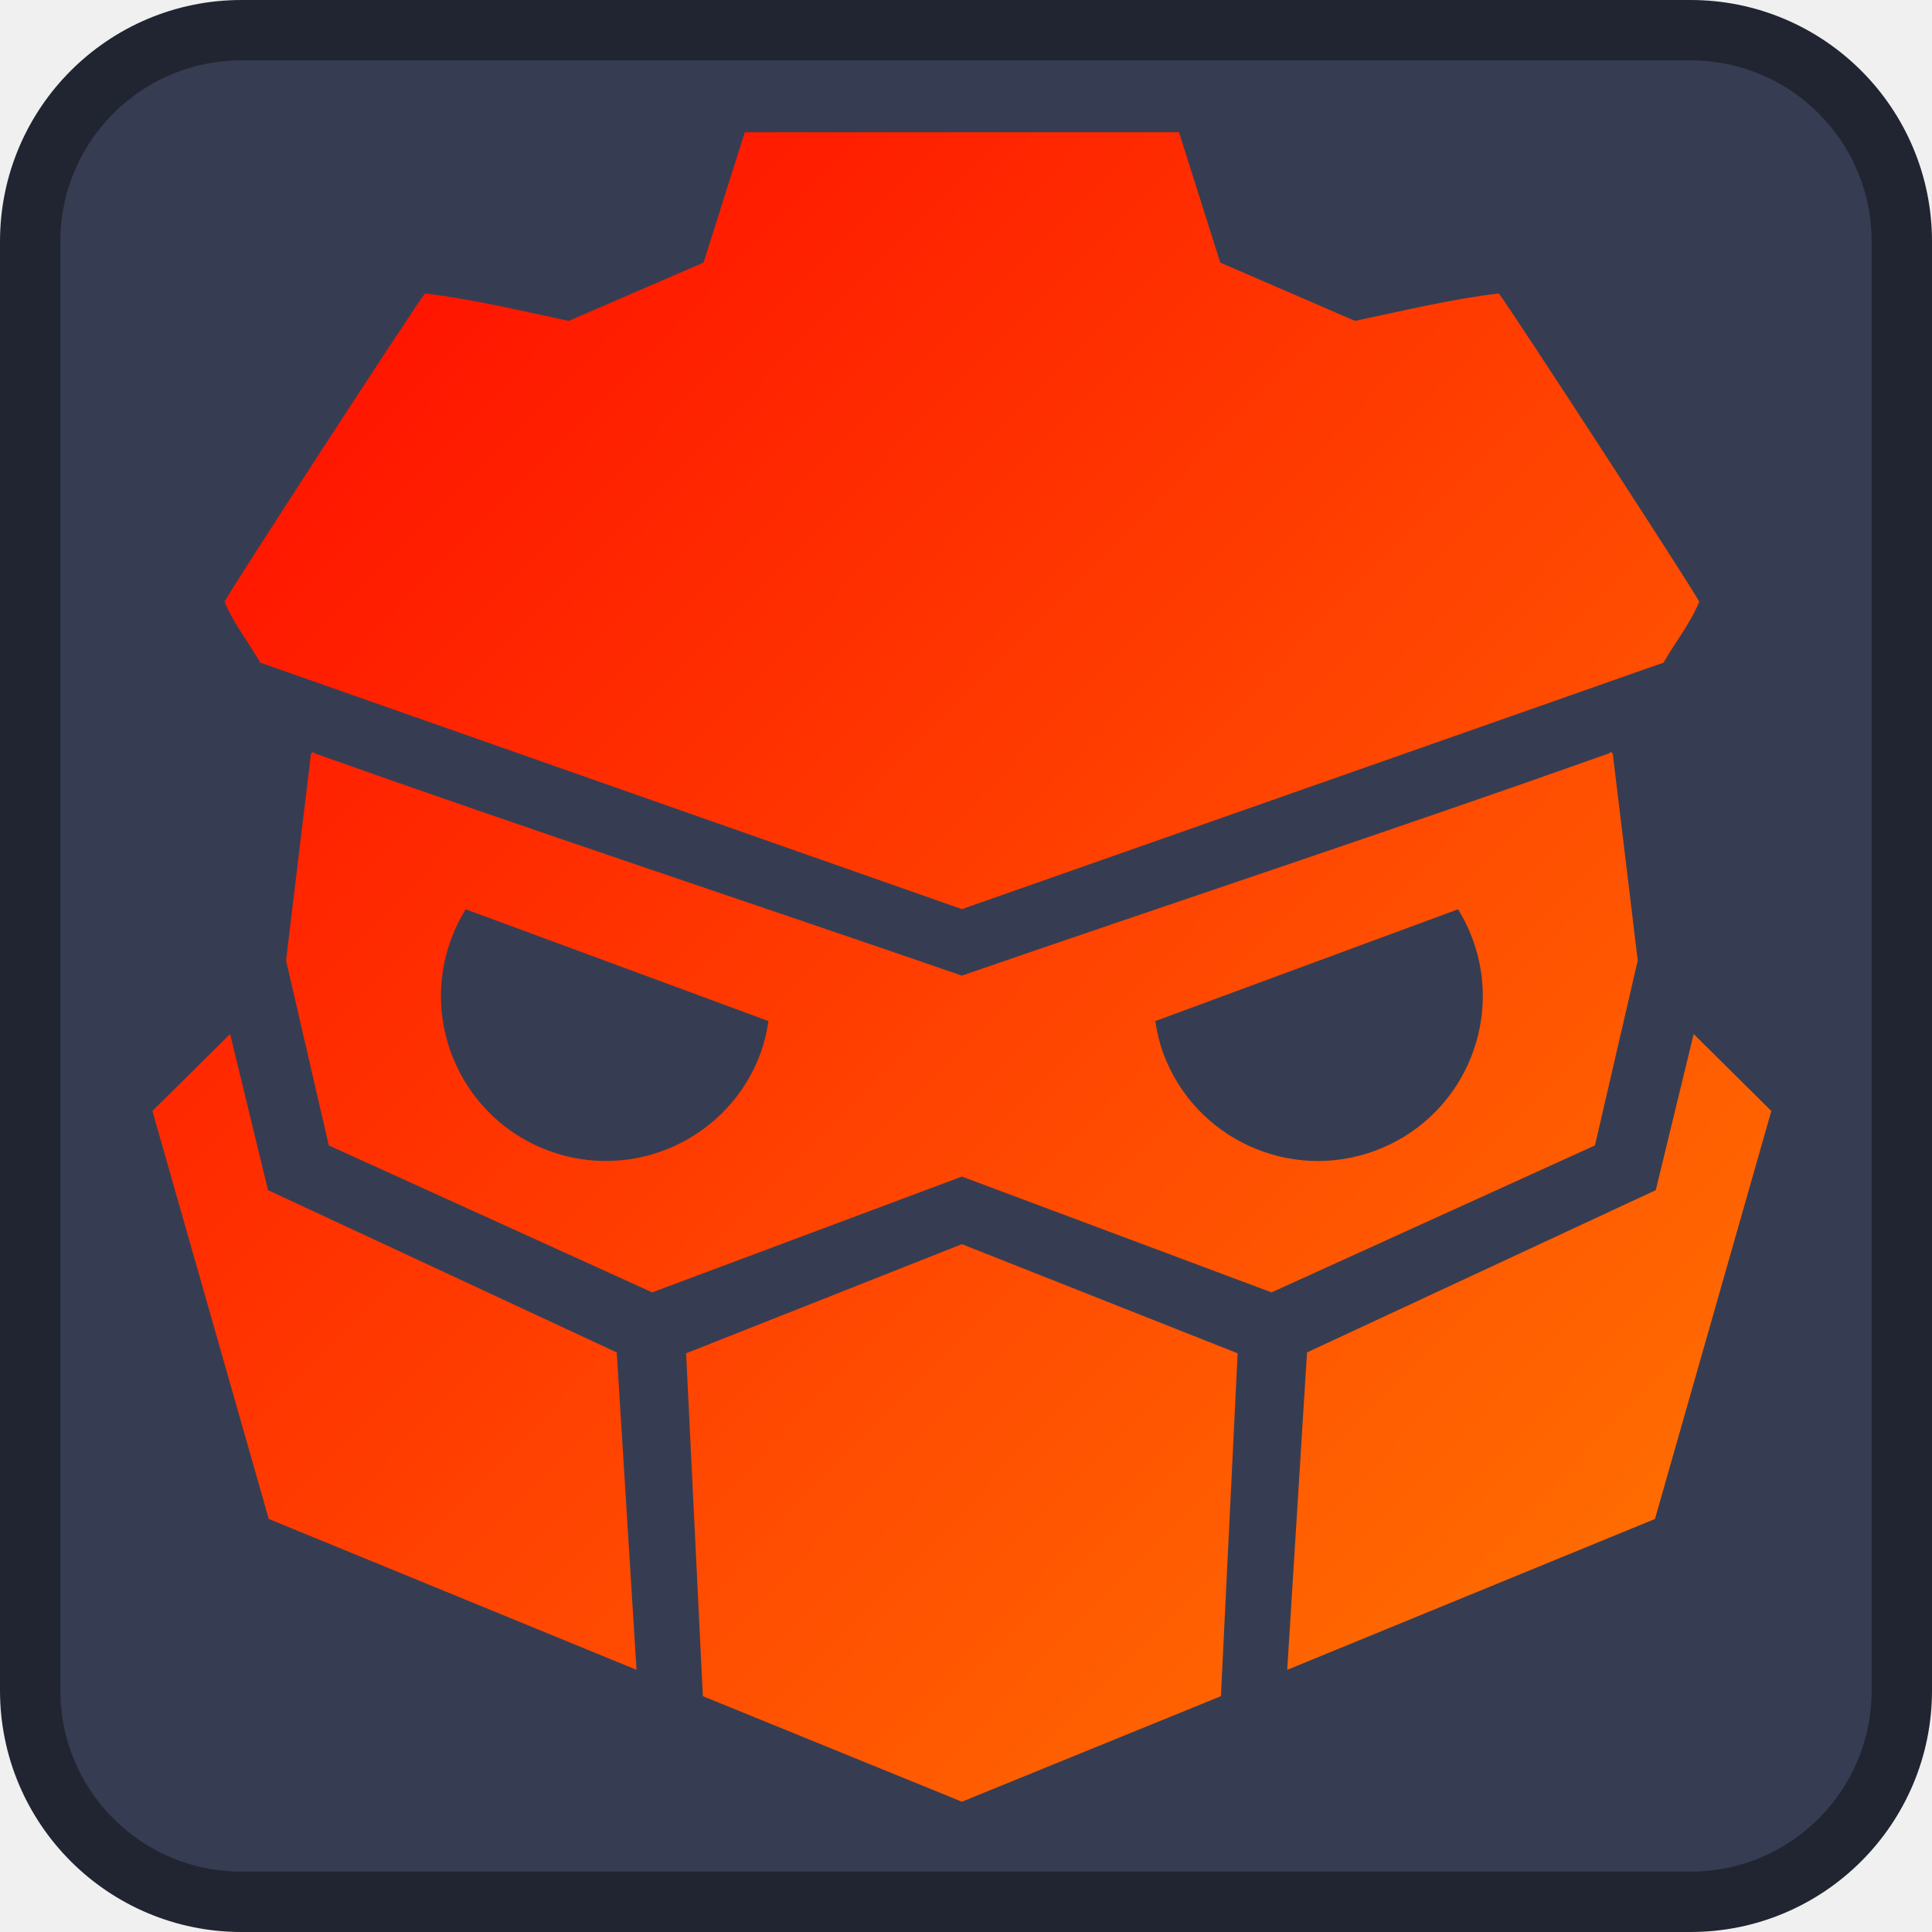
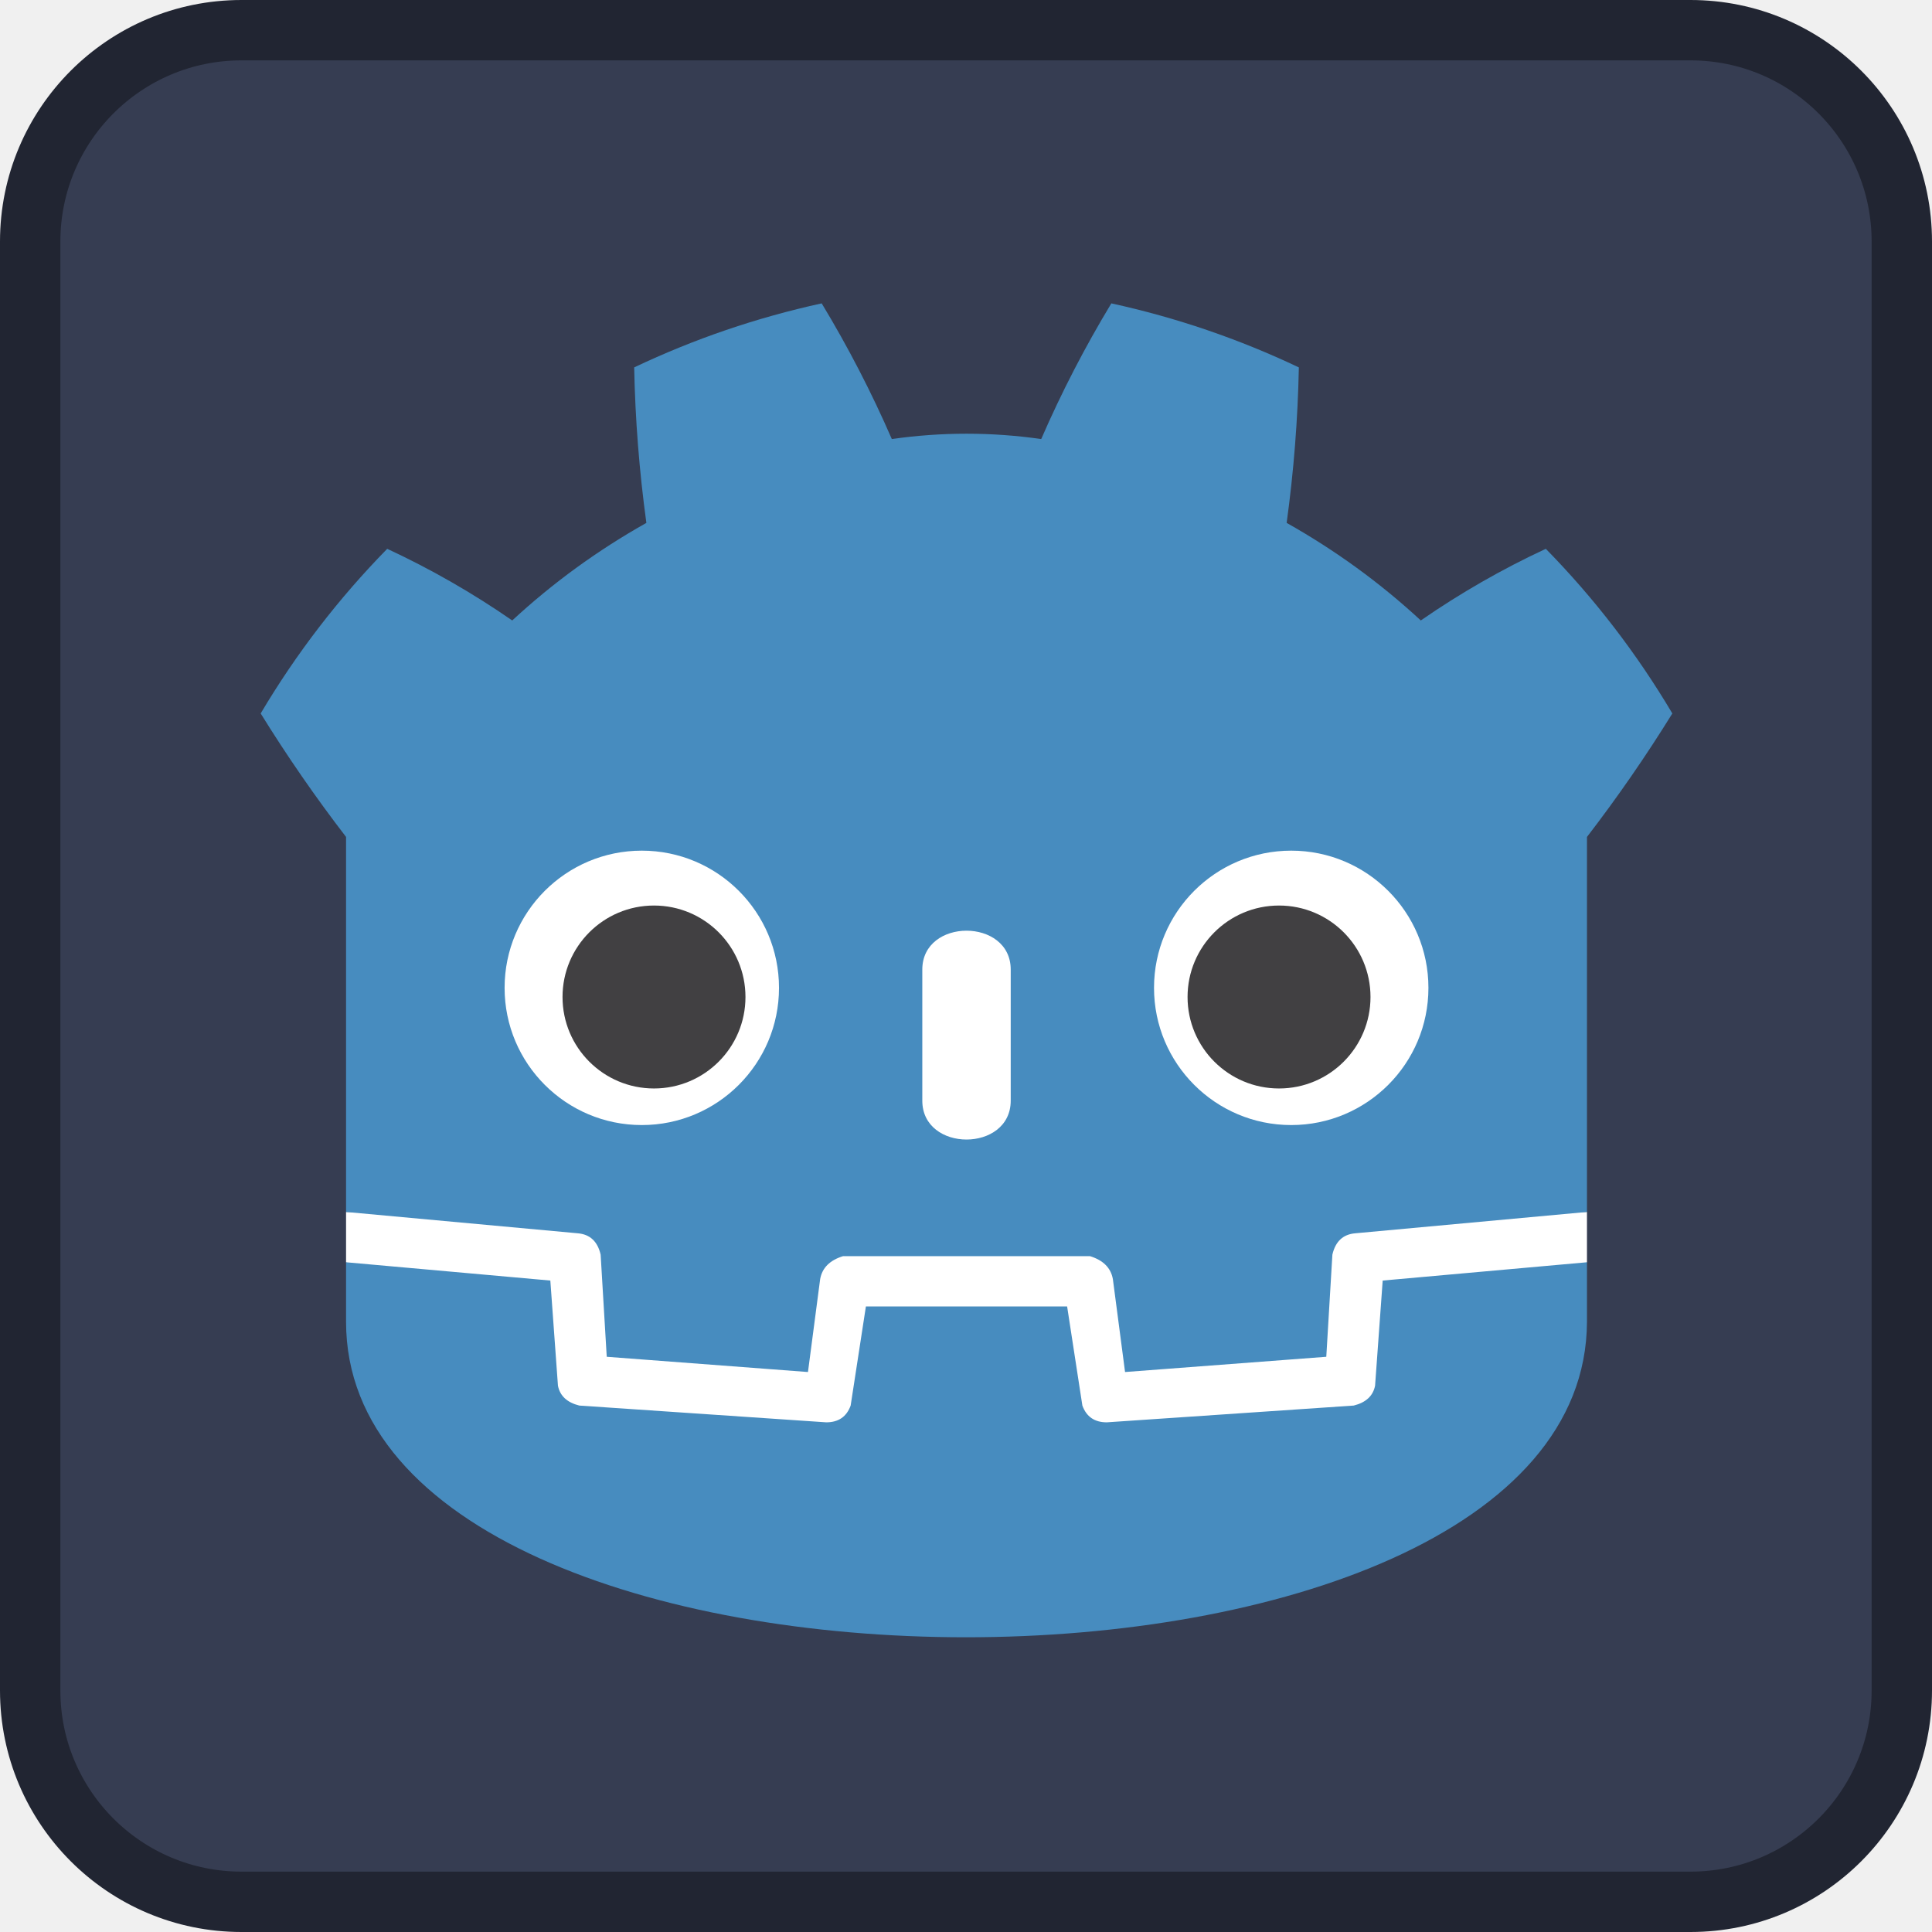
- <svg xmlns="http://www.w3.org/2000/svg" xmlns:xlink="http://www.w3.org/1999/xlink" width="128" height="128">
-   <defs>
-     <linearGradient xlink:href="#a" id="b" x1="455.851" x2="528.307" y1="527.88" y2="598.77" gradientTransform="translate(-524.666 -618.75)scale(1.20576)" gradientUnits="userSpaceOnUse" />
-     <linearGradient id="a">
-       <stop offset="0" stop-color="#ff1300" />
-       <stop offset="1" stop-color="#ff6e01" />
-     </linearGradient>
-   </defs>
+ <svg xmlns="http://www.w3.org/2000/svg" width="128" height="128">
  <rect width="124" height="124" x="2" y="2" fill="#363d52" stroke="#212532" stroke-width="4" rx="14" />
-   <path fill="url(#b)" d="m 49.343,8.763 -2.732,8.634 c -2.976,1.287 -5.952,2.574 -8.928,3.863 -3.158,-0.665 -6.323,-1.435 -9.523,-1.821 -0.505,0.569 -13.285,20.227 -13.282,20.431 0.589,1.442 1.6,2.683 2.365,4.032 l 46.485,16.331 46.485,-16.331 c 0.765,-1.349 1.776,-2.59 2.365,-4.032 0.004,-0.203 -12.777,-19.862 -13.282,-20.431 -3.2,0.386 -6.365,1.156 -9.523,1.821 C 86.797,19.971 83.82,18.684 80.844,17.397 L 78.112,8.763 Z M 20.783,49.84 c -0.058,-0.019 -0.173,0.068 -0.178,0.097 C 20.046,54.503 18.952,63.639 18.952,63.639 l 2.832,12.247 21.428,9.737 20.516,-7.673 20.515,7.673 21.428,-9.737 2.832,-12.247 c 0,0 -1.094,-9.135 -1.654,-13.702 -0.006,-0.039 -0.209,-0.18 -0.209,-0.037 -14.028,4.987 -28.66,9.817 -42.913,14.737 -14.252,-4.919 -28.885,-9.749 -42.913,-14.737 0,-0.036 -0.013,-0.053 -0.032,-0.06 z m 10.07,10.401 20.059,7.407 a 10.925,10.925 0 0 1 -0.523,2.128 10.925,10.925 0 0 1 -14.033,6.464 10.925,10.925 0 0 1 -6.464,-14.033 10.925,10.925 0 0 1 0.961,-1.967 z m 65.748,0 a 10.925,10.925 0 0 1 0.961,1.967 10.925,10.925 0 0 1 -6.464,14.033 10.925,10.925 0 0 1 -14.033,-6.464 10.925,10.925 0 0 1 -0.523,-2.128 z m -81.357,8.265 -5.146,5.099 7.709,27.031 24.364,9.994 L 40.861,89.602 17.756,78.85 Z m 96.966,0 -2.511,10.344 -23.106,10.752 -1.311,21.028 24.364,-9.994 7.709,-27.031 z m -48.483,13.923 -18.27,7.231 1.109,22.716 17.161,6.992 17.161,-6.992 1.109,-22.716 z" style="font-variation-settings:normal;-inkscape-stroke:none" />
+   <g fill="#fff" transform="translate(12.322 12.322)scale(.101)">
+     <path d="M105 673v33q407 354 814 0v-33z" />
+     <path fill="#478cbf" d="m105 673 152 14q12 1 15 14l4 67 132 10 8-61q2-11 15-15h162q13 4 15 15l8 61 132-10 4-67q3-13 15-14l152-14V427q30-39 56-81-35-59-83-108-43 20-82 47-40-37-88-64 7-51 8-102-59-28-123-42-26 43-46 89-49-7-98 0-20-46-46-89-64 14-123 42 1 51 8 102-48 27-88 64-39-27-82-47-48 49-83 108 26 42 56 81zm0 33v39c0 276 813 276 814 0v-39l-134 12-5 69q-2 10-14 13l-162 11q-12 0-16-11l-10-65H446l-10 65q-4 11-16 11l-162-11q-12-3-14-13l-5-69z" />
+     <path d="M483 600c0 34 58 34 58 0v-86c0-34-58-34-58 0z" />
+     <circle cx="725" cy="526" r="90" />
+     <circle cx="299" cy="526" r="90" />
+   </g>
+   <g fill="#414042" transform="translate(12.322 12.322)scale(.101)">
+     <circle cx="307" cy="532" r="60" />
+     <circle cx="717" cy="532" r="60" />
+   </g>
</svg>
